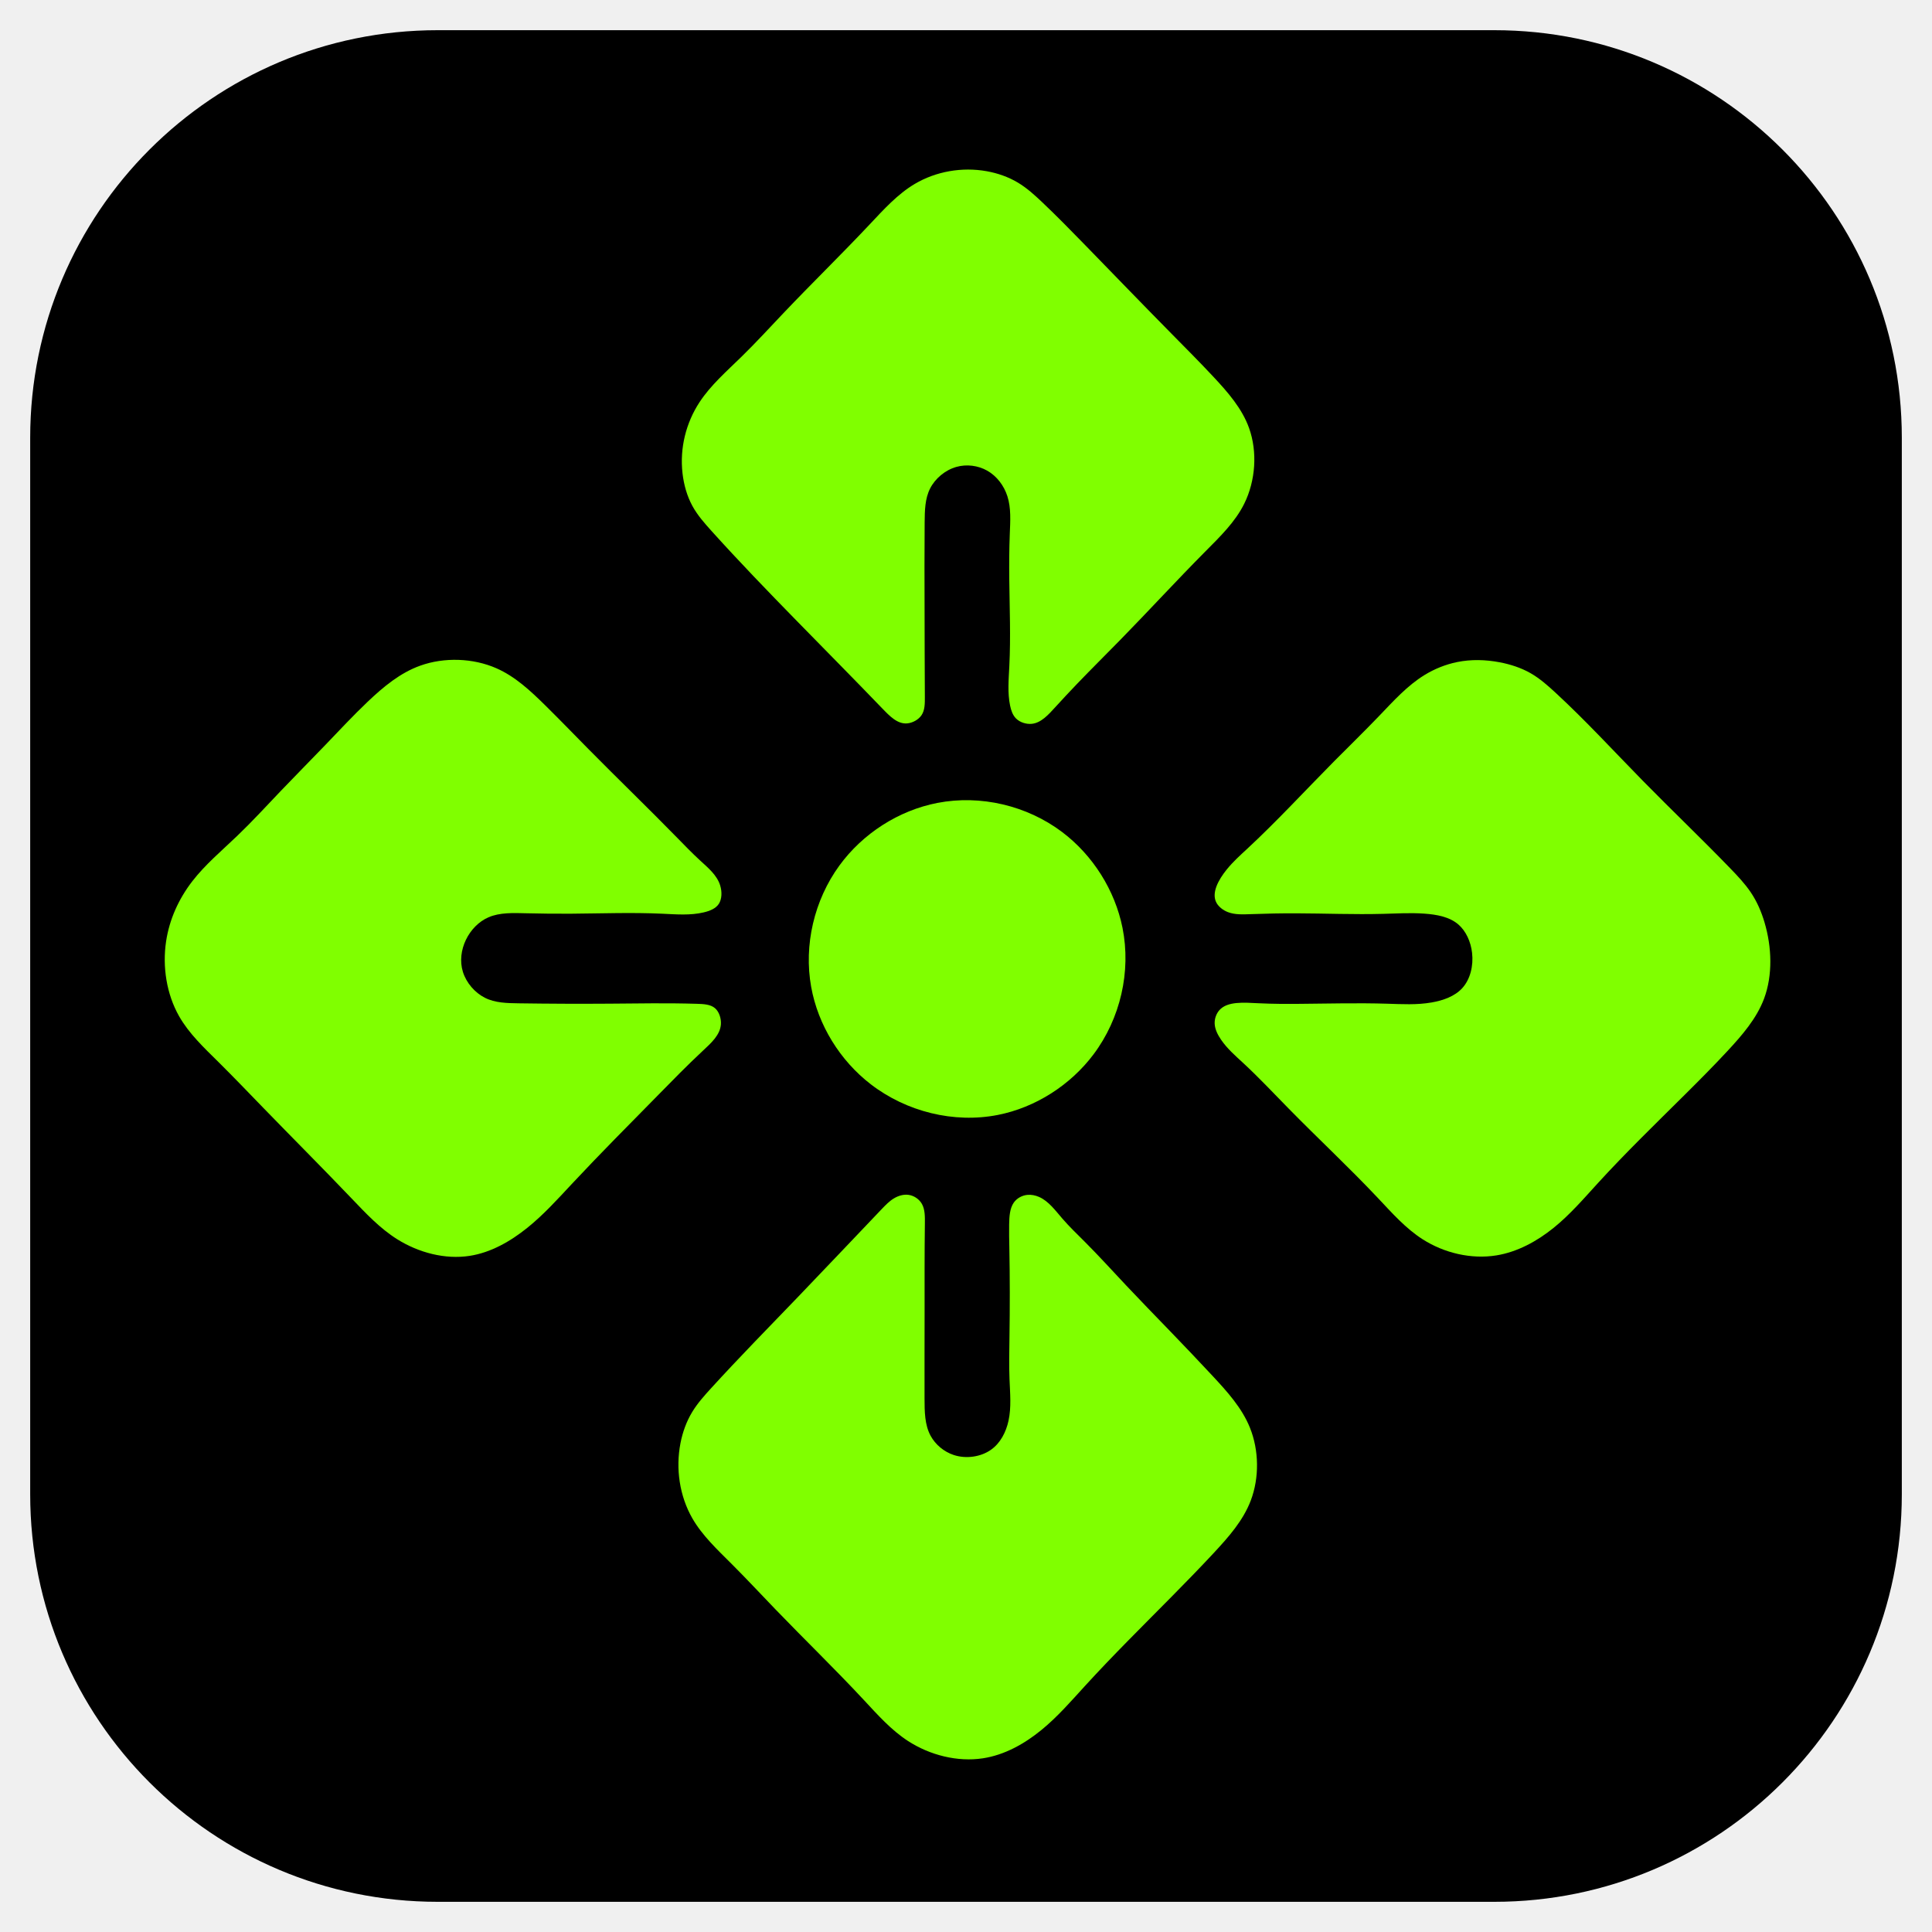
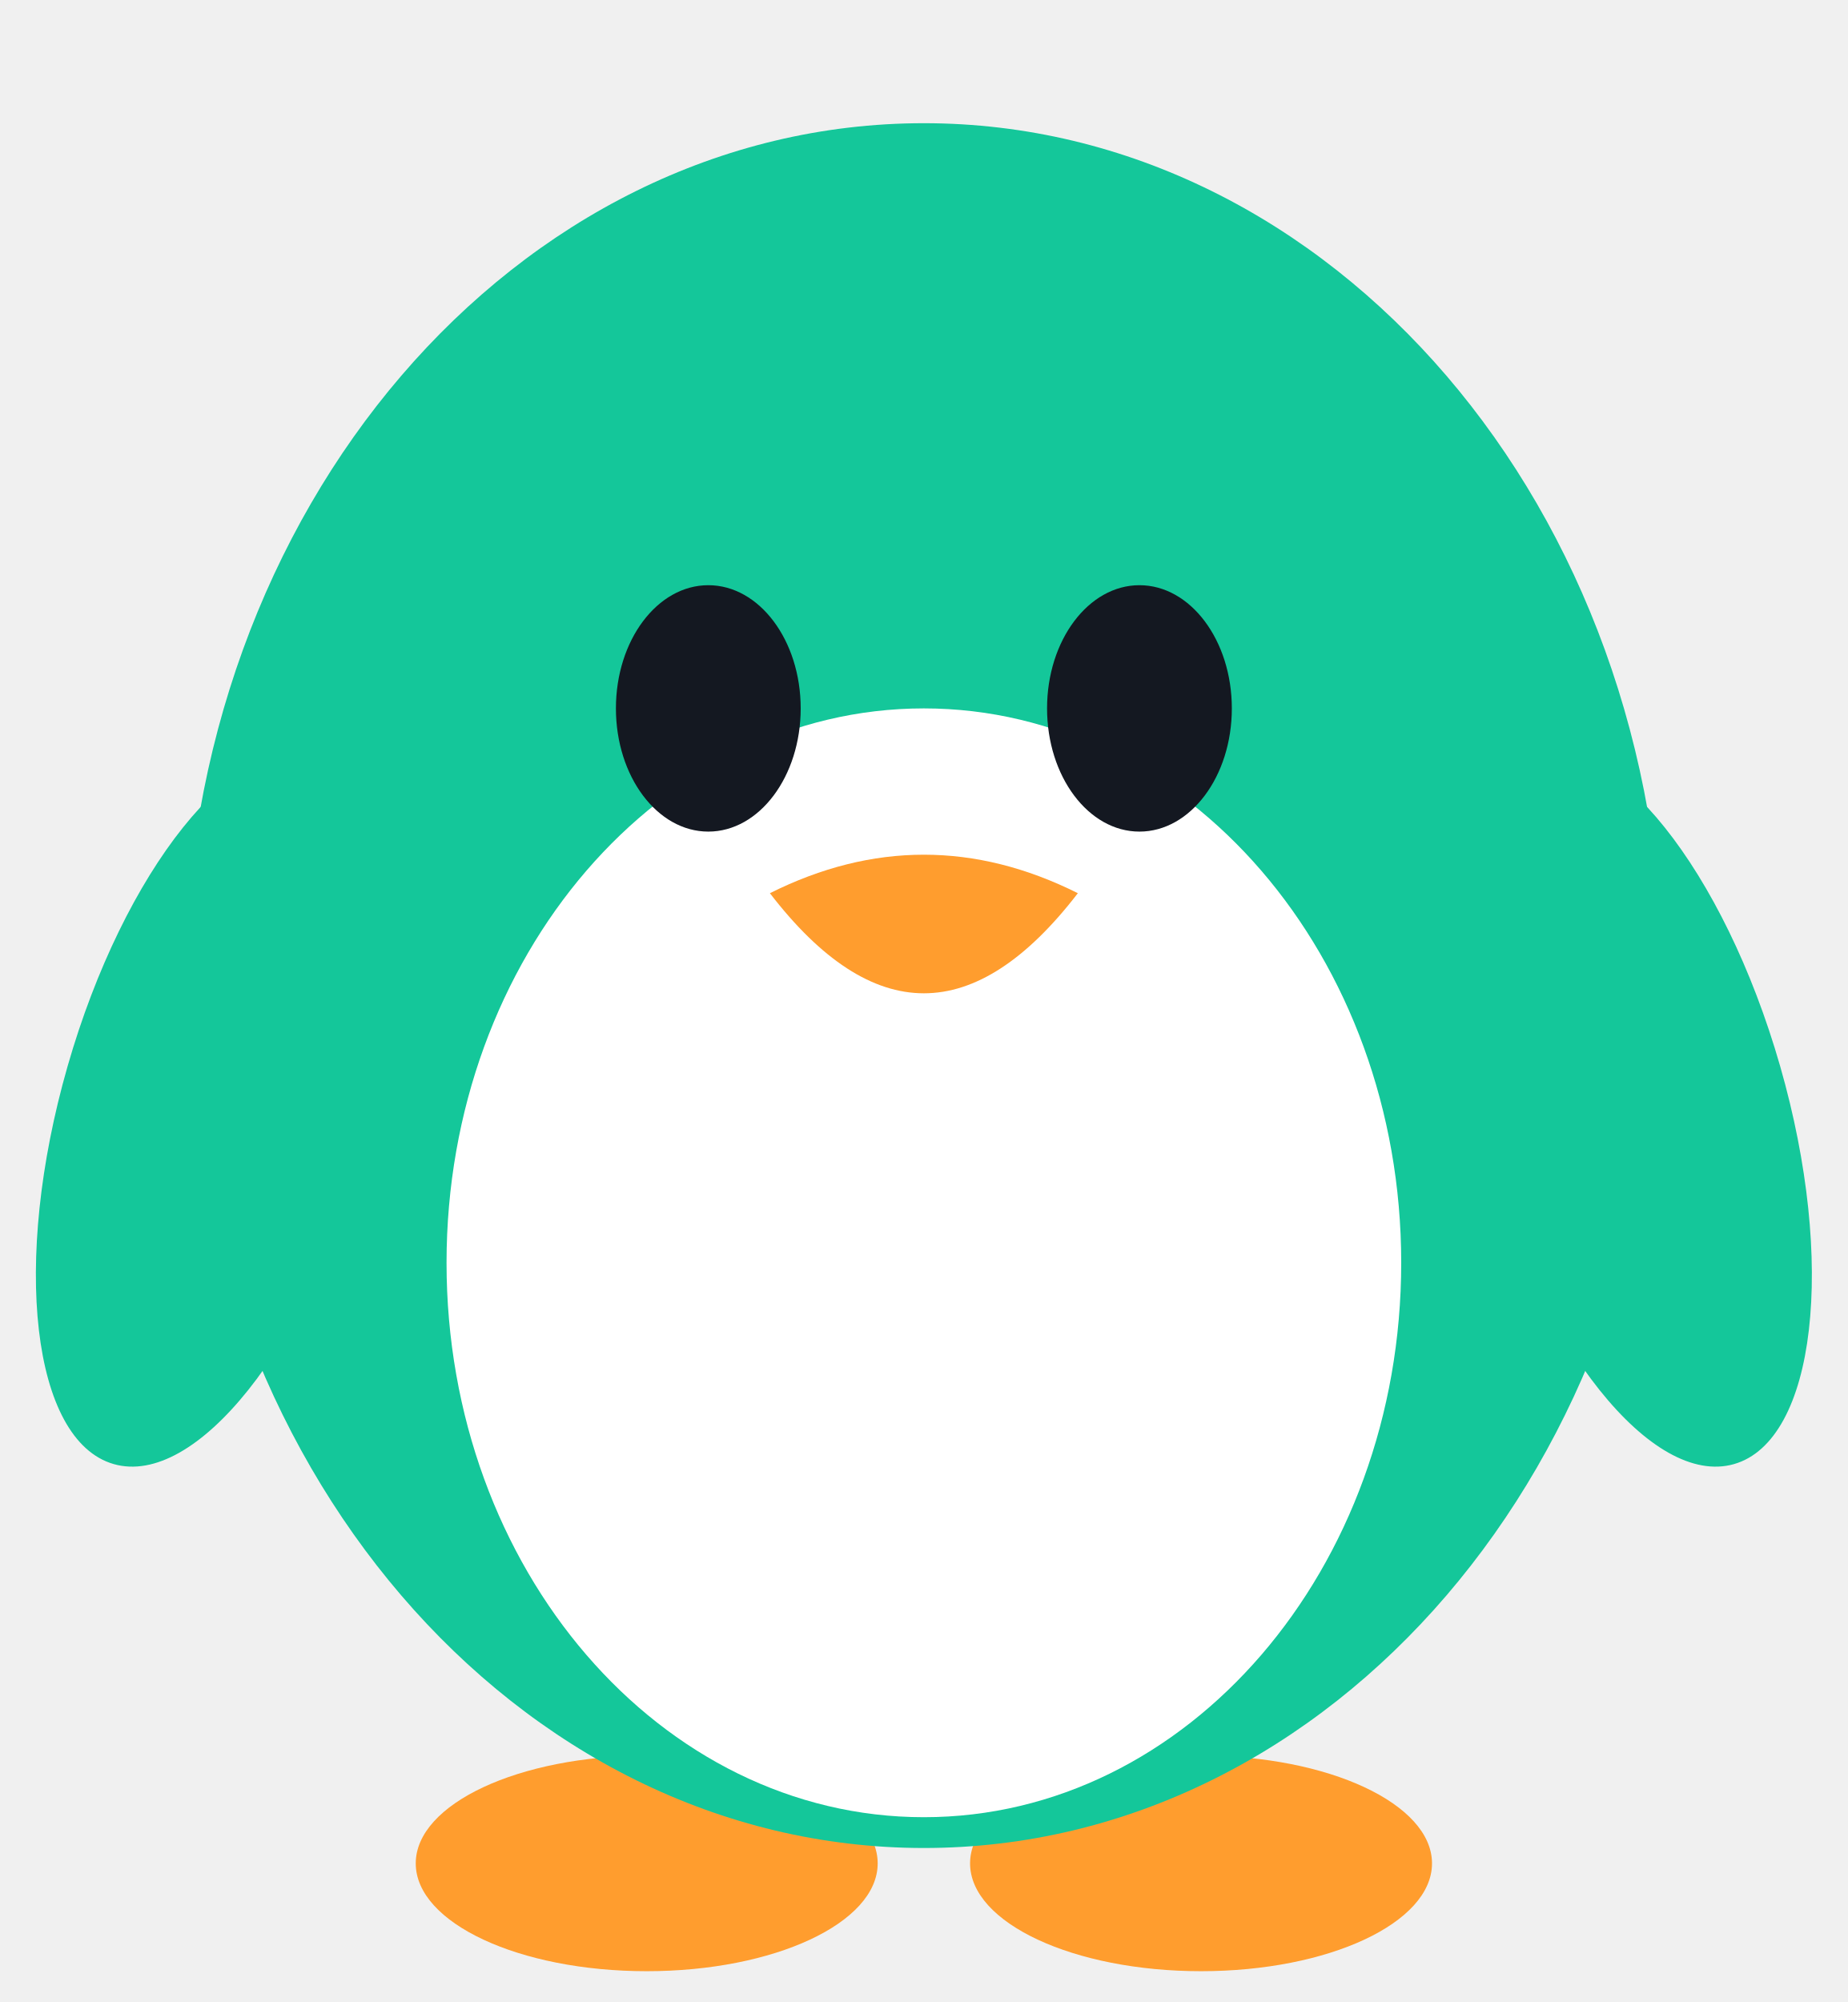
- <svg xmlns="http://www.w3.org/2000/svg" viewBox="0 0 512 512" role="img" aria-labelledby="title">
-   <rect x="8" y="8" width="496" height="496" rx="108" fill="#000" />
-   <g fill="#80ff00">
-     <path d="M124.457 332.817 C117.970 333.815 110.975 331.987 105.284 328.425 C100.690 325.549 96.946 321.543 93.161 317.582 C85.435 309.494 77.538 301.592 69.767 293.582 C65.840 289.535 61.945 285.460 57.919 281.475 C54.059 277.654 50.077 273.915 47.458 269.301 C44.142 263.459 43.008 256.212 44.015 249.479 C44.887 243.644 47.366 238.194 50.966 233.536 C54.361 229.142 58.752 225.451 62.826 221.551 C66.853 217.695 70.570 213.634 74.381 209.639 C78.242 205.592 82.200 201.612 86.097 197.554 C89.844 193.652 93.535 189.677 97.446 185.960 C101.629 181.984 106.063 178.303 111.395 176.397 C117.742 174.128 125.362 174.375 131.553 177.097 C136.539 179.290 140.598 183.088 144.545 186.978 C148.397 190.774 152.141 194.658 155.939 198.504 C163.741 206.406 171.769 214.148 179.470 222.024 C181.434 224.033 183.377 226.051 185.510 228.013 C187.660 229.991 190.004 231.911 190.853 234.645 C191.367 236.301 191.333 238.255 190.490 239.543 C189.674 240.787 188.104 241.409 186.494 241.792 C182.958 242.632 179.233 242.317 175.526 242.146 C167.439 241.772 159.438 242.080 151.520 242.138 C147.561 242.167 143.622 242.133 139.514 242.027 C136.034 241.937 132.433 241.795 129.450 243.094 C124.263 245.351 120.947 251.963 122.670 257.543 C123.568 260.450 125.834 263.077 128.511 264.425 C131.218 265.789 134.347 265.845 137.471 265.890 C145.522 266.005 153.543 266.042 161.506 265.982 C169.137 265.925 176.714 265.779 184.610 266.016 C186.435 266.071 188.277 266.147 189.477 267.177 C190.587 268.129 191.149 269.896 191.046 271.451 C190.859 274.276 188.473 276.401 186.210 278.514 C182.044 282.402 178.294 286.250 174.494 290.119 C166.848 297.902 159.001 305.769 151.484 313.818 C147.718 317.851 144.035 321.929 139.751 325.377 C135.225 329.020 130.028 331.961 124.457 332.817Z" />
-     <path d="M396.555 332.692 C389.902 333.767 382.738 332.079 377.014 328.423 C372.526 325.557 368.924 321.481 365.205 317.532 C357.509 309.363 349.313 301.741 341.478 293.754 C337.519 289.719 333.652 285.590 329.495 281.740 C327.393 279.793 325.218 277.918 323.582 275.519 C322.696 274.218 321.968 272.763 321.900 271.303 C321.838 269.964 322.330 268.622 323.155 267.695 C325.286 265.303 329.636 265.683 333.548 265.872 C337.457 266.061 340.928 266.059 344.502 266.027 C351.975 265.960 359.895 265.760 367.548 265.991 C371.542 266.112 375.463 266.350 379.415 265.660 C382.450 265.129 385.503 264.050 387.480 261.903 C389.635 259.564 390.513 255.956 390.114 252.503 C389.775 249.573 388.515 246.755 386.482 244.997 C384.140 242.972 380.771 242.355 377.473 242.123 C373.778 241.862 370.173 242.082 366.523 242.181 C358.892 242.387 351.063 242.062 343.495 242.041 C339.546 242.029 335.668 242.100 331.497 242.258 C329.409 242.337 327.248 242.438 325.394 241.716 C324.107 241.215 322.968 240.317 322.385 239.264 C320.966 236.697 322.853 233.207 325.084 230.442 C326.761 228.363 328.631 226.694 330.477 224.982 C338.366 217.666 345.819 209.562 353.463 201.844 C357.468 197.800 361.527 193.862 365.490 189.729 C369.258 185.800 372.940 181.695 377.503 178.892 C380.155 177.263 383.104 176.074 386.145 175.455 C389.842 174.703 393.674 174.794 397.436 175.514 C400.293 176.060 403.109 176.970 405.600 178.392 C408.038 179.783 410.164 181.665 412.251 183.594 C420.308 191.038 427.769 199.170 435.460 207.007 C443.065 214.755 450.893 222.216 458.501 230.084 C460.480 232.131 462.444 234.206 463.985 236.497 C465.619 238.928 466.776 241.602 467.619 244.450 C469.549 250.970 469.829 258.398 467.500 264.638 C465.540 269.886 461.733 274.294 457.791 278.537 C454.129 282.479 450.351 286.279 446.546 290.058 C438.768 297.783 430.881 305.418 423.474 313.523 C419.711 317.641 416.071 321.880 411.746 325.376 C407.287 328.981 402.098 331.796 396.555 332.692Z" />
-     <path d="M260.487 465.968 C253.743 466.998 246.413 465.138 240.608 461.367 C236.152 458.472 232.594 454.452 228.940 450.528 C221.302 442.322 213.246 434.533 205.508 426.501 C201.670 422.518 197.910 418.476 193.962 414.530 C190.117 410.687 186.093 406.937 183.464 402.347 C180.103 396.480 179.020 389.241 180.324 382.494 C180.893 379.554 181.914 376.707 183.447 374.182 C184.845 371.878 186.670 369.842 188.515 367.820 C195.985 359.636 203.795 351.684 211.480 343.694 C218.883 335.997 226.170 328.265 233.658 320.427 C234.676 319.362 235.698 318.295 236.931 317.563 C238.088 316.877 239.431 316.486 240.698 316.640 C242.188 316.821 243.573 317.755 244.305 319.031 C245.157 320.515 245.124 322.462 245.100 324.390 C244.998 332.298 245.029 339.884 245.028 347.498 C245.026 355.113 244.993 362.756 245.013 370.544 C245.021 374.058 245.041 377.601 246.629 380.512 C247.887 382.818 250.128 384.727 252.750 385.590 C256.037 386.671 259.920 386.109 262.628 384.196 C265.114 382.439 266.609 379.544 267.269 376.499 C268.040 372.946 267.675 369.191 267.531 365.489 C267.388 361.798 267.465 358.161 267.519 354.504 C267.635 346.527 267.639 338.458 267.484 330.520 C267.446 328.536 267.397 326.559 267.435 324.482 C267.473 322.404 267.597 320.225 268.656 318.714 C269.461 317.566 270.805 316.804 272.242 316.658 C273.287 316.551 274.381 316.771 275.364 317.201 C277.881 318.302 279.670 320.781 281.568 322.974 C283.466 325.167 285.474 327.074 287.450 329.053 C291.185 332.791 294.809 336.786 298.479 340.688 C302.251 344.699 306.072 348.611 309.881 352.558 C313.699 356.514 317.505 360.504 321.265 364.542 C325.227 368.798 329.138 373.108 331.255 378.383 C333.664 384.385 333.752 391.636 331.464 397.662 C329.452 402.961 325.603 407.312 321.640 411.572 C318.007 415.476 314.278 419.303 310.532 423.097 C302.811 430.916 295.018 438.596 287.604 446.713 C283.893 450.777 280.277 454.951 276.027 458.431 C271.472 462.163 266.189 465.098 260.487 465.968Z" />
-     <path d="M273.460 191.818 C271.982 191.973 270.305 191.446 269.266 190.415 C268.377 189.532 267.955 188.280 267.685 186.992 C266.984 183.647 267.307 180.061 267.483 176.514 C267.868 168.747 267.553 161.162 267.469 153.522 C267.425 149.537 267.444 145.536 267.604 141.489 C267.739 138.077 267.974 134.632 266.969 131.507 C266.070 128.710 264.178 126.169 261.603 124.720 C259.195 123.365 256.190 122.967 253.464 123.732 C250.491 124.566 247.849 126.783 246.494 129.441 C245.114 132.148 245.070 135.311 245.042 138.470 C244.974 146.190 245.004 153.880 245.022 161.509 C245.039 169.137 245.044 176.704 245.095 184.604 C245.106 186.380 245.120 188.172 244.230 189.510 C243.411 190.742 241.824 191.589 240.397 191.708 C237.826 191.924 235.774 189.780 233.738 187.666 C226.092 179.729 218.658 172.220 211.174 164.568 C203.546 156.767 195.865 148.817 188.594 140.751 C186.708 138.658 184.849 136.557 183.505 134.105 C182.067 131.482 181.220 128.456 180.873 125.429 C180.108 118.745 181.788 112.055 185.398 106.558 C188.343 102.074 192.573 98.383 196.526 94.519 C200.369 90.764 203.950 86.845 207.600 83.003 C215.094 75.113 222.876 67.544 230.422 59.523 C234.171 55.538 237.862 51.441 242.431 48.735 C248.029 45.421 254.944 44.195 261.501 45.375 C264.412 45.899 267.253 46.897 269.740 48.385 C272.105 49.800 274.150 51.658 276.169 53.569 C280.023 57.216 283.780 61.056 287.522 64.899 C295.171 72.754 302.756 80.620 310.445 88.415 C314.187 92.207 317.953 95.983 321.593 99.879 C325.448 104.007 329.161 108.269 331.011 113.427 C333.276 119.742 332.750 127.398 329.739 133.482 C327.338 138.333 323.358 142.185 319.471 146.101 C311.812 153.816 304.514 161.780 296.897 169.564 C293.091 173.454 289.205 177.299 285.506 181.153 C283.547 183.194 281.641 185.237 279.635 187.436 C277.813 189.434 275.909 191.562 273.460 191.818Z" />
-     <path d="M264.428 295.472 C252.793 297.756 240.213 294.617 230.785 287.359 C222.596 281.055 216.786 271.643 214.967 261.537 C212.973 250.467 215.768 238.564 222.419 229.416 C228.615 220.894 238.157 214.765 248.441 212.778 C259.838 210.576 272.146 213.463 281.472 220.494 C289.612 226.630 295.480 235.923 297.478 245.899 C299.790 257.447 296.918 269.909 289.823 279.380 C283.692 287.563 274.408 293.513 264.428 295.472Z" />
-   </g>
+ <svg xmlns="http://www.w3.org/2000/svg" viewBox="0 0 120 130">
+   <ellipse cx="42" cy="121" rx="15" ry="7" fill="#ff9d2e" />
+   <ellipse cx="78" cy="121" rx="15" ry="7" fill="#ff9d2e" />
+   <ellipse cx="14" cy="72" rx="10" ry="24" transform="rotate(16 14 72)" fill="#14c79a" />
+   <ellipse cx="106" cy="72" rx="10" ry="24" transform="rotate(-16 106 72)" fill="#14c79a" />
+   <ellipse cx="60" cy="64" rx="48" ry="56" fill="#14c79a" />
+   <ellipse cx="60" cy="82" rx="31" ry="36" fill="#fff" />
+   <ellipse cx="46" cy="46" rx="6" ry="8" fill="#141821" />
+   <ellipse cx="74" cy="46" rx="6" ry="8" fill="#141821" />
+   <path d="M50 58q10-5 20 0q-10 13-20 0z" fill="#ff9d2e" />
</svg>
